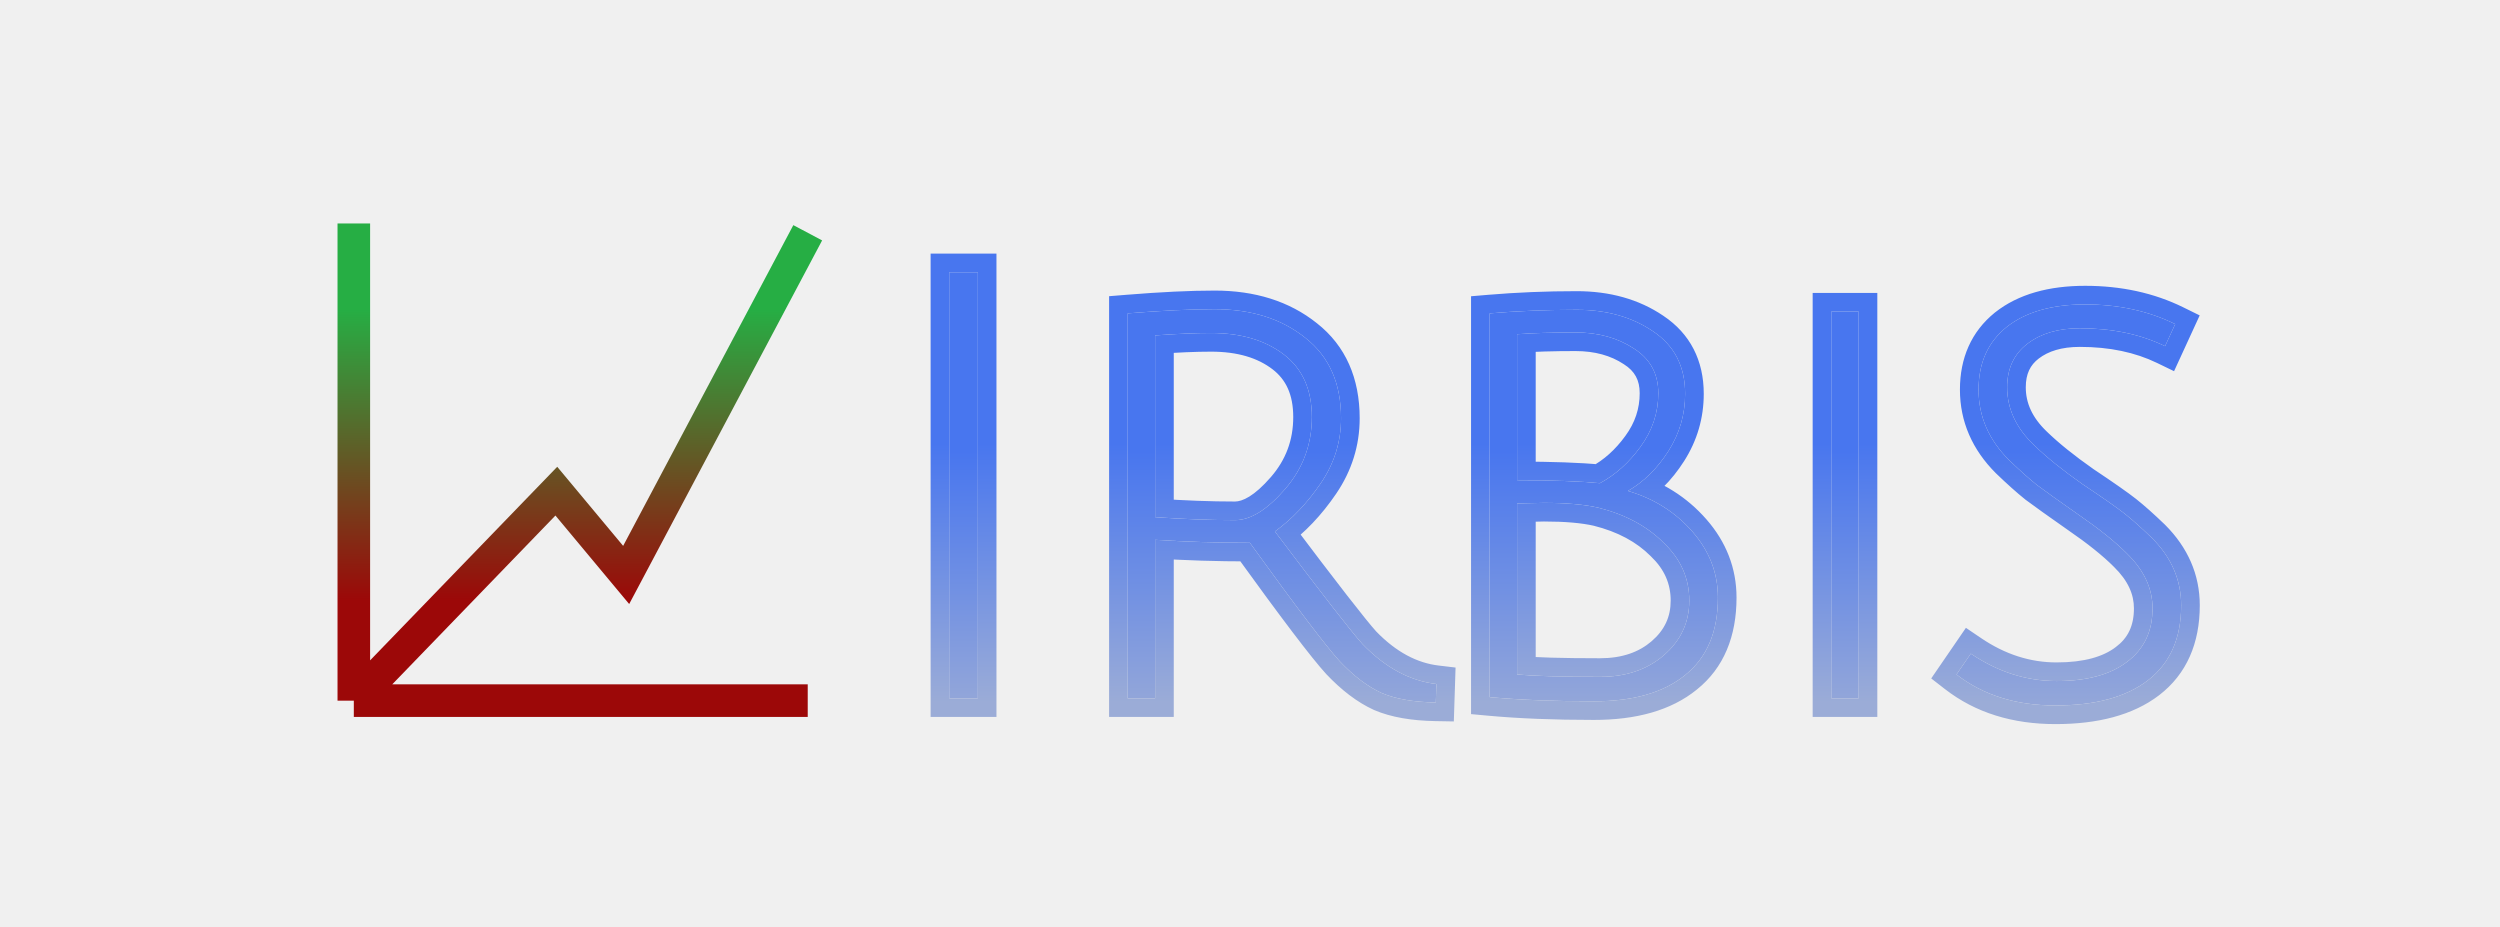
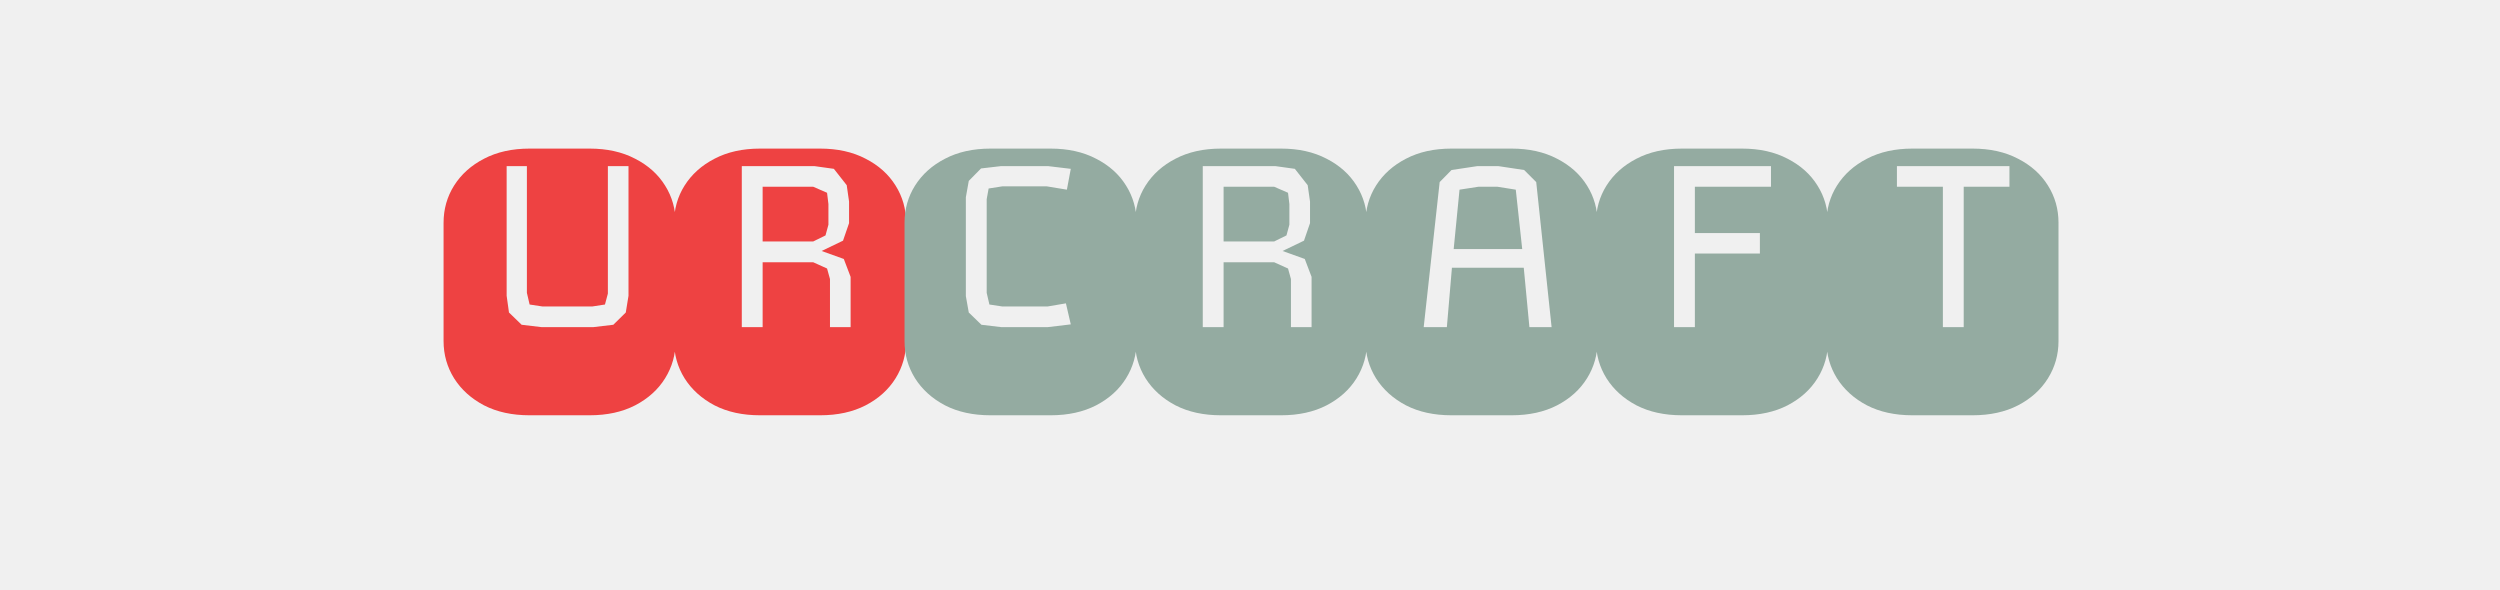
- <svg xmlns="http://www.w3.org/2000/svg" width="537" height="199" viewBox="0 0 537 199" fill="none">
-   <g filter="url(#filter0_b_6_2)">
-     <mask id="path-1-outside-1_6_2" maskUnits="userSpaceOnUse" x="199" y="54" width="274" height="102" fill="black">
-       <rect fill="white" x="199" y="54" width="274" height="102" />
-       <path d="M203.896 150V58.48H210.04V150H203.896ZM242.235 150V67.312C249.574 66.715 255.803 66.416 260.923 66.416C268.774 66.416 275.259 68.464 280.379 72.56C285.499 76.571 288.059 82.331 288.059 89.84C288.059 94.875 286.608 99.525 283.707 103.792C280.806 108.059 277.52 111.515 273.851 114.16C284.006 127.643 290.278 135.707 292.667 138.352C297.531 143.387 302.822 146.245 308.539 146.928L308.411 150.896C303.632 150.811 299.75 150.128 296.763 148.848C293.776 147.483 290.79 145.221 287.803 142.064C284.902 138.907 278.459 130.416 268.475 116.592C261.563 116.592 254.779 116.379 248.123 115.952V150H242.235ZM265.275 111.728C268.603 111.728 272.187 109.509 276.027 105.072C279.867 100.635 281.787 95.472 281.787 89.584C281.787 83.696 279.782 79.216 275.771 76.144C271.76 73.072 266.555 71.536 260.155 71.536C256.742 71.536 252.731 71.707 248.123 72.048V111.088C254.267 111.515 259.984 111.728 265.275 111.728ZM319.982 67.312C326.041 66.8 332.27 66.544 338.67 66.544C345.07 66.544 350.531 68.08 355.054 71.152C359.662 74.224 361.966 78.704 361.966 84.592C361.966 89.029 360.771 93.125 358.382 96.88C355.993 100.635 353.091 103.493 349.678 105.456C355.225 107.077 359.833 109.979 363.502 114.16C367.171 118.341 369.006 123.077 369.006 128.368C369.006 135.707 366.659 141.253 361.966 145.008C357.358 148.763 350.83 150.64 342.382 150.64C333.934 150.64 326.467 150.341 319.982 149.744V67.312ZM331.63 108.016L325.87 108.144V144.88C329.539 145.221 335.47 145.392 343.662 145.392C349.209 145.392 353.774 143.856 357.358 140.784C361.027 137.627 362.862 133.701 362.862 129.008C362.862 124.229 361.027 120.091 357.358 116.592C353.774 113.008 349.081 110.491 343.278 109.04C340.291 108.357 336.409 108.016 331.63 108.016ZM356.206 84.464C356.206 80.283 354.457 77.083 350.958 74.864C347.459 72.56 343.278 71.408 338.414 71.408C333.55 71.408 329.369 71.536 325.87 71.792V103.152C333.294 103.152 339.225 103.365 343.662 103.792C346.99 102 349.891 99.397 352.366 95.984C354.926 92.485 356.206 88.645 356.206 84.464ZM393.36 150V66.928H399.248V150H393.36ZM446.753 70.512C442.145 70.512 438.39 71.621 435.489 73.84C432.588 76.059 431.137 79.173 431.137 83.184C431.137 87.792 433.057 91.931 436.897 95.6C439.628 98.245 443.126 101.061 447.393 104.048C451.745 106.949 454.732 109.04 456.353 110.32C457.974 111.6 459.937 113.349 462.241 115.568C466.422 119.749 468.513 124.571 468.513 130.032C468.513 137.115 466.124 142.491 461.345 146.16C456.652 149.744 450.038 151.536 441.505 151.536C433.057 151.536 425.974 149.317 420.257 144.88L423.329 140.4C429.132 144.325 435.276 146.288 441.761 146.288C448.246 146.288 453.281 144.923 456.865 142.192C460.534 139.461 462.369 135.621 462.369 130.672C462.369 126.405 460.534 122.48 456.865 118.896C454.305 116.336 450.849 113.563 446.497 110.576C442.23 107.589 439.244 105.456 437.537 104.176C435.83 102.811 433.825 101.019 431.521 98.8C427.169 94.448 424.993 89.413 424.993 83.696C424.993 77.979 426.998 73.499 431.009 70.256C435.105 67.013 440.737 65.392 447.905 65.392C455.073 65.392 461.516 66.8 467.233 69.616L465.057 74.352C459.766 71.792 453.665 70.512 446.753 70.512Z" />
-     </mask>
-     <path d="M203.896 150V58.48H210.04V150H203.896ZM242.235 150V67.312C249.574 66.715 255.803 66.416 260.923 66.416C268.774 66.416 275.259 68.464 280.379 72.56C285.499 76.571 288.059 82.331 288.059 89.84C288.059 94.875 286.608 99.525 283.707 103.792C280.806 108.059 277.52 111.515 273.851 114.16C284.006 127.643 290.278 135.707 292.667 138.352C297.531 143.387 302.822 146.245 308.539 146.928L308.411 150.896C303.632 150.811 299.75 150.128 296.763 148.848C293.776 147.483 290.79 145.221 287.803 142.064C284.902 138.907 278.459 130.416 268.475 116.592C261.563 116.592 254.779 116.379 248.123 115.952V150H242.235ZM265.275 111.728C268.603 111.728 272.187 109.509 276.027 105.072C279.867 100.635 281.787 95.472 281.787 89.584C281.787 83.696 279.782 79.216 275.771 76.144C271.76 73.072 266.555 71.536 260.155 71.536C256.742 71.536 252.731 71.707 248.123 72.048V111.088C254.267 111.515 259.984 111.728 265.275 111.728ZM319.982 67.312C326.041 66.8 332.27 66.544 338.67 66.544C345.07 66.544 350.531 68.08 355.054 71.152C359.662 74.224 361.966 78.704 361.966 84.592C361.966 89.029 360.771 93.125 358.382 96.88C355.993 100.635 353.091 103.493 349.678 105.456C355.225 107.077 359.833 109.979 363.502 114.16C367.171 118.341 369.006 123.077 369.006 128.368C369.006 135.707 366.659 141.253 361.966 145.008C357.358 148.763 350.83 150.64 342.382 150.64C333.934 150.64 326.467 150.341 319.982 149.744V67.312ZM331.63 108.016L325.87 108.144V144.88C329.539 145.221 335.47 145.392 343.662 145.392C349.209 145.392 353.774 143.856 357.358 140.784C361.027 137.627 362.862 133.701 362.862 129.008C362.862 124.229 361.027 120.091 357.358 116.592C353.774 113.008 349.081 110.491 343.278 109.04C340.291 108.357 336.409 108.016 331.63 108.016ZM356.206 84.464C356.206 80.283 354.457 77.083 350.958 74.864C347.459 72.56 343.278 71.408 338.414 71.408C333.55 71.408 329.369 71.536 325.87 71.792V103.152C333.294 103.152 339.225 103.365 343.662 103.792C346.99 102 349.891 99.397 352.366 95.984C354.926 92.485 356.206 88.645 356.206 84.464ZM393.36 150V66.928H399.248V150H393.36ZM446.753 70.512C442.145 70.512 438.39 71.621 435.489 73.84C432.588 76.059 431.137 79.173 431.137 83.184C431.137 87.792 433.057 91.931 436.897 95.6C439.628 98.245 443.126 101.061 447.393 104.048C451.745 106.949 454.732 109.04 456.353 110.32C457.974 111.6 459.937 113.349 462.241 115.568C466.422 119.749 468.513 124.571 468.513 130.032C468.513 137.115 466.124 142.491 461.345 146.16C456.652 149.744 450.038 151.536 441.505 151.536C433.057 151.536 425.974 149.317 420.257 144.88L423.329 140.4C429.132 144.325 435.276 146.288 441.761 146.288C448.246 146.288 453.281 144.923 456.865 142.192C460.534 139.461 462.369 135.621 462.369 130.672C462.369 126.405 460.534 122.48 456.865 118.896C454.305 116.336 450.849 113.563 446.497 110.576C442.23 107.589 439.244 105.456 437.537 104.176C435.83 102.811 433.825 101.019 431.521 98.8C427.169 94.448 424.993 89.413 424.993 83.696C424.993 77.979 426.998 73.499 431.009 70.256C435.105 67.013 440.737 65.392 447.905 65.392C455.073 65.392 461.516 66.8 467.233 69.616L465.057 74.352C459.766 71.792 453.665 70.512 446.753 70.512Z" fill="url(#paint0_linear_6_2)" />
-     <path d="M203.896 150H199.896V154H203.896V150ZM203.896 58.48V54.48H199.896V58.48H203.896ZM210.04 58.48H214.04V54.48H210.04V58.48ZM210.04 150V154H214.04V150H210.04ZM207.896 150V58.48H199.896V150H207.896ZM203.896 62.48H210.04V54.48H203.896V62.48ZM206.04 58.48V150H214.04V58.48H206.04ZM210.04 146H203.896V154H210.04V146ZM242.235 150H238.235V154H242.235V150ZM242.235 67.312L241.91 63.325L238.235 63.624V67.312H242.235ZM280.379 72.56L277.88 75.683L277.896 75.696L277.912 75.709L280.379 72.56ZM283.707 103.792L287.015 106.041L287.015 106.041L283.707 103.792ZM273.851 114.16L271.512 110.915L268.199 113.304L270.656 116.566L273.851 114.16ZM292.667 138.352L289.699 141.033L289.744 141.083L289.79 141.131L292.667 138.352ZM308.539 146.928L312.537 147.057L312.655 143.391L309.013 142.956L308.539 146.928ZM308.411 150.896L308.34 154.895L312.282 154.966L312.409 151.025L308.411 150.896ZM296.763 148.848L295.1 152.486L295.143 152.506L295.187 152.525L296.763 148.848ZM287.803 142.064L284.858 144.77L284.877 144.792L284.897 144.813L287.803 142.064ZM268.475 116.592L271.718 114.25L270.52 112.592H268.475V116.592ZM248.123 115.952L248.379 111.96L244.123 111.687V115.952H248.123ZM248.123 150V154H252.123V150H248.123ZM276.027 105.072L273.002 102.454L273.002 102.454L276.027 105.072ZM275.771 76.144L278.203 72.969L278.203 72.969L275.771 76.144ZM248.123 72.048L247.828 68.059L244.123 68.333V72.048H248.123ZM248.123 111.088H244.123V114.82L247.846 115.078L248.123 111.088ZM246.235 150V67.312H238.235V150H246.235ZM242.56 71.299C249.833 70.707 255.947 70.416 260.923 70.416V62.416C255.659 62.416 249.315 62.722 241.91 63.325L242.56 71.299ZM260.923 70.416C268.051 70.416 273.602 72.261 277.88 75.683L282.878 69.436C276.916 64.667 269.496 62.416 260.923 62.416V70.416ZM277.912 75.709C281.907 78.838 284.059 83.346 284.059 89.84H292.059C292.059 81.316 289.091 74.303 282.846 69.411L277.912 75.709ZM284.059 89.84C284.059 94.052 282.861 97.922 280.399 101.543L287.015 106.041C290.355 101.129 292.059 95.698 292.059 89.84H284.059ZM280.399 101.543C277.724 105.477 274.754 108.578 271.512 110.915L276.19 117.405C280.287 114.451 283.887 110.64 287.015 106.041L280.399 101.543ZM270.656 116.566C280.758 129.98 287.16 138.222 289.699 141.033L295.635 135.671C293.396 133.191 287.253 125.305 277.046 111.754L270.656 116.566ZM289.79 141.131C295.151 146.68 301.248 150.086 308.065 150.9L309.013 142.956C304.395 142.405 299.911 140.093 295.544 135.573L289.79 141.131ZM304.541 146.799L304.413 150.767L312.409 151.025L312.537 147.057L304.541 146.799ZM308.482 146.897C303.999 146.817 300.681 146.175 298.339 145.171L295.187 152.525C298.818 154.081 303.265 154.805 308.34 154.895L308.482 146.897ZM298.426 145.21C296.031 144.115 293.45 142.213 290.709 139.315L284.897 144.813C288.129 148.229 291.521 150.85 295.1 152.486L298.426 145.21ZM290.748 139.357C288.042 136.413 281.753 128.145 271.718 114.25L265.232 118.934C275.165 132.687 281.761 141.4 284.858 144.77L290.748 139.357ZM268.475 112.592C261.645 112.592 254.947 112.381 248.379 111.96L247.867 119.944C254.611 120.376 261.481 120.592 268.475 120.592V112.592ZM244.123 115.952V150H252.123V115.952H244.123ZM248.123 146H242.235V154H248.123V146ZM265.275 115.728C270.398 115.728 274.999 112.373 279.052 107.69L273.002 102.454C269.375 106.646 266.808 107.728 265.275 107.728V115.728ZM279.052 107.69C283.523 102.523 285.787 96.43 285.787 89.584H277.787C277.787 94.514 276.211 98.747 273.002 102.454L279.052 107.69ZM285.787 89.584C285.787 82.684 283.373 76.928 278.203 72.969L273.339 79.32C276.19 81.504 277.787 84.708 277.787 89.584H285.787ZM278.203 72.969C273.327 69.233 267.197 67.536 260.155 67.536V75.536C265.913 75.536 270.194 76.911 273.339 79.32L278.203 72.969ZM260.155 67.536C256.616 67.536 252.502 67.713 247.828 68.059L248.418 76.037C252.96 75.701 256.868 75.536 260.155 75.536V67.536ZM244.123 72.048V111.088H252.123V72.048H244.123ZM247.846 115.078C254.068 115.51 259.878 115.728 265.275 115.728V107.728C260.09 107.728 254.466 107.519 248.4 107.098L247.846 115.078ZM319.982 67.312L319.645 63.326L315.982 63.636V67.312H319.982ZM355.054 71.152L352.806 74.461L352.821 74.471L352.835 74.48L355.054 71.152ZM349.678 105.456L347.684 101.988L339.553 106.664L348.556 109.295L349.678 105.456ZM363.502 114.16L360.495 116.798L360.496 116.798L363.502 114.16ZM361.966 145.008L359.467 141.885L359.453 141.896L359.439 141.907L361.966 145.008ZM319.982 149.744H315.982V153.393L319.615 153.727L319.982 149.744ZM331.63 108.016V104.016H331.586L331.541 104.017L331.63 108.016ZM325.87 108.144L325.781 104.145L321.87 104.232V108.144H325.87ZM325.87 144.88H321.87V148.525L325.5 148.863L325.87 144.88ZM357.358 140.784L359.961 143.821L359.967 143.816L357.358 140.784ZM357.358 116.592L354.53 119.42L354.563 119.454L354.598 119.487L357.358 116.592ZM343.278 109.04L344.248 105.159L344.209 105.15L344.169 105.141L343.278 109.04ZM350.958 74.864L348.758 78.205L348.787 78.224L348.816 78.242L350.958 74.864ZM325.87 71.792L325.578 67.803L321.87 68.074V71.792H325.87ZM325.87 103.152H321.87V107.152H325.87V103.152ZM343.662 103.792L343.279 107.774L344.489 107.89L345.558 107.314L343.662 103.792ZM352.366 95.984L349.138 93.622L349.133 93.629L349.128 93.636L352.366 95.984ZM320.319 71.298C326.26 70.796 332.377 70.544 338.67 70.544V62.544C332.163 62.544 325.822 62.804 319.645 63.326L320.319 71.298ZM338.67 70.544C344.409 70.544 349.054 71.912 352.806 74.461L357.302 67.843C352.009 64.248 345.731 62.544 338.67 62.544V70.544ZM352.835 74.48C356.249 76.756 357.966 79.941 357.966 84.592H365.966C365.966 77.467 363.075 71.692 357.273 67.824L352.835 74.48ZM357.966 84.592C357.966 88.266 356.99 91.618 355.007 94.733L361.757 99.028C364.553 94.633 365.966 89.792 365.966 84.592H357.966ZM355.007 94.733C352.919 98.014 350.468 100.388 347.684 101.988L351.672 108.924C355.715 106.599 359.066 103.255 361.757 99.028L355.007 94.733ZM348.556 109.295C353.403 110.712 357.347 113.211 360.495 116.798L366.509 111.522C362.318 106.746 357.047 103.443 350.8 101.617L348.556 109.295ZM360.496 116.798C363.56 120.291 365.006 124.101 365.006 128.368H373.006C373.006 122.053 370.782 116.392 366.509 111.522L360.496 116.798ZM365.006 128.368C365.006 134.788 363.002 139.057 359.467 141.885L364.465 148.131C370.317 143.45 373.006 136.625 373.006 128.368H365.006ZM359.439 141.907C355.793 144.878 350.29 146.64 342.382 146.64V154.64C351.37 154.64 358.923 152.647 364.493 148.109L359.439 141.907ZM342.382 146.64C334.023 146.64 326.683 146.344 320.349 145.761L319.615 153.727C326.252 154.338 333.845 154.64 342.382 154.64V146.64ZM323.982 149.744V67.312H315.982V149.744H323.982ZM331.541 104.017L325.781 104.145L325.959 112.143L331.719 112.015L331.541 104.017ZM321.87 108.144V144.88H329.87V108.144H321.87ZM325.5 148.863C329.368 149.223 335.458 149.392 343.662 149.392V141.392C335.482 141.392 329.711 141.22 326.24 140.897L325.5 148.863ZM343.662 149.392C349.987 149.392 355.529 147.62 359.961 143.821L354.755 137.747C352.019 140.092 348.43 141.392 343.662 141.392V149.392ZM359.967 143.816C364.488 139.926 366.862 134.908 366.862 129.008H358.862C358.862 132.495 357.567 135.327 354.749 137.752L359.967 143.816ZM366.862 129.008C366.862 123.063 364.525 117.899 360.118 113.697L354.598 119.487C357.529 122.282 358.862 125.396 358.862 129.008H366.862ZM360.186 113.764C356.004 109.581 350.626 106.754 344.248 105.159L342.308 112.921C347.535 114.227 351.544 116.435 354.53 119.42L360.186 113.764ZM344.169 105.141C340.775 104.365 336.562 104.016 331.63 104.016V112.016C336.256 112.016 339.807 112.35 342.387 112.939L344.169 105.141ZM360.206 84.464C360.206 78.928 357.769 74.447 353.1 71.486L348.816 78.242C351.145 79.719 352.206 81.637 352.206 84.464H360.206ZM353.158 71.523C348.906 68.723 343.931 67.408 338.414 67.408V75.408C342.625 75.408 346.012 76.397 348.758 78.205L353.158 71.523ZM338.414 67.408C333.487 67.408 329.203 67.537 325.578 67.803L326.162 75.781C329.534 75.535 333.613 75.408 338.414 75.408V67.408ZM321.87 71.792V103.152H329.87V71.792H321.87ZM325.87 107.152C333.238 107.152 339.025 107.365 343.279 107.774L344.045 99.81C339.425 99.366 333.35 99.152 325.87 99.152V107.152ZM345.558 107.314C349.475 105.205 352.818 102.176 355.604 98.332L349.128 93.636C346.965 96.619 344.505 98.795 341.766 100.27L345.558 107.314ZM355.594 98.346C358.636 94.189 360.206 89.528 360.206 84.464H352.206C352.206 87.763 351.216 90.782 349.138 93.622L355.594 98.346ZM393.36 150H389.36V154H393.36V150ZM393.36 66.928V62.928H389.36V66.928H393.36ZM399.248 66.928H403.248V62.928H399.248V66.928ZM399.248 150V154H403.248V150H399.248ZM397.36 150V66.928H389.36V150H397.36ZM393.36 70.928H399.248V62.928H393.36V70.928ZM395.248 66.928V150H403.248V66.928H395.248ZM399.248 146H393.36V154H399.248V146ZM435.489 73.84L433.059 70.663L433.059 70.663L435.489 73.84ZM436.897 95.6L439.68 92.727L439.67 92.718L439.66 92.708L436.897 95.6ZM447.393 104.048L445.099 107.325L445.136 107.351L445.174 107.376L447.393 104.048ZM456.353 110.32L453.874 113.46L453.874 113.46L456.353 110.32ZM462.241 115.568L465.069 112.74L465.043 112.713L465.016 112.687L462.241 115.568ZM461.345 146.16L463.773 149.339L463.781 149.333L461.345 146.16ZM420.257 144.88L416.958 142.618L414.826 145.728L417.805 148.04L420.257 144.88ZM423.329 140.4L425.57 137.087L422.278 134.86L420.03 138.138L423.329 140.4ZM456.865 142.192L454.477 138.983L454.459 138.997L454.441 139.01L456.865 142.192ZM456.865 118.896L454.037 121.724L454.053 121.741L454.07 121.758L456.865 118.896ZM446.497 110.576L444.203 113.853L444.218 113.864L444.234 113.874L446.497 110.576ZM437.537 104.176L435.038 107.299L435.087 107.339L435.137 107.376L437.537 104.176ZM431.521 98.8L428.693 101.628L428.719 101.655L428.746 101.681L431.521 98.8ZM431.009 70.256L428.526 67.12L428.51 67.133L428.494 67.145L431.009 70.256ZM467.233 69.616L470.868 71.286L472.493 67.748L469 66.028L467.233 69.616ZM465.057 74.352L463.315 77.953L466.988 79.73L468.692 76.022L465.057 74.352ZM446.753 66.512C441.5 66.512 436.823 67.784 433.059 70.663L437.919 77.017C439.958 75.458 442.79 74.512 446.753 74.512V66.512ZM433.059 70.663C429.062 73.72 427.137 78.068 427.137 83.184H435.137C435.137 80.279 436.114 78.398 437.919 77.017L433.059 70.663ZM427.137 83.184C427.137 89.054 429.635 94.194 434.134 98.492L439.66 92.708C436.479 89.668 435.137 86.53 435.137 83.184H427.137ZM434.114 98.473C437.041 101.308 440.718 104.258 445.099 107.325L449.687 100.771C445.535 97.865 442.215 95.182 439.68 92.727L434.114 98.473ZM445.174 107.376C449.531 110.281 452.394 112.291 453.874 113.46L458.832 107.18C457.069 105.789 453.959 103.618 449.612 100.72L445.174 107.376ZM453.874 113.46C455.353 114.627 457.212 116.278 459.466 118.449L465.016 112.687C462.662 110.421 460.595 108.573 458.832 107.18L453.874 113.46ZM459.413 118.396C462.912 121.896 464.513 125.725 464.513 130.032H472.513C472.513 123.417 469.932 117.603 465.069 112.74L459.413 118.396ZM464.513 130.032C464.513 136.117 462.522 140.213 458.909 142.987L463.781 149.333C469.726 144.768 472.513 138.112 472.513 130.032H464.513ZM458.917 142.981C455.171 145.842 449.538 147.536 441.505 147.536V155.536C450.538 155.536 458.132 153.646 463.773 149.339L458.917 142.981ZM441.505 147.536C433.79 147.536 427.612 145.525 422.709 141.72L417.805 148.04C424.337 153.11 432.324 155.536 441.505 155.536V147.536ZM423.556 147.142L426.628 142.662L420.03 138.138L416.958 142.618L423.556 147.142ZM421.088 143.713C427.496 148.048 434.412 150.288 441.761 150.288V142.288C436.139 142.288 430.767 140.602 425.57 137.087L421.088 143.713ZM441.761 150.288C448.75 150.288 454.761 148.824 459.289 145.374L454.441 139.01C451.801 141.022 447.743 142.288 441.761 142.288V150.288ZM459.253 145.401C464.03 141.846 466.369 136.765 466.369 130.672H458.369C458.369 134.478 457.039 137.076 454.477 138.983L459.253 145.401ZM466.369 130.672C466.369 125.115 463.933 120.208 459.66 116.034L454.07 121.758C457.136 124.752 458.369 127.696 458.369 130.672H466.369ZM459.693 116.068C456.901 113.275 453.232 110.347 448.76 107.278L444.234 113.874C448.466 116.779 451.709 119.397 454.037 121.724L459.693 116.068ZM448.791 107.299C444.524 104.312 441.586 102.212 439.937 100.976L435.137 107.376C436.902 108.7 439.937 110.867 444.203 113.853L448.791 107.299ZM440.036 101.053C438.457 99.79 436.548 98.088 434.296 95.919L428.746 101.681C431.102 103.95 433.203 105.832 435.038 107.299L440.036 101.053ZM434.349 95.972C430.684 92.306 428.993 88.266 428.993 83.696H420.993C420.993 90.561 423.654 96.59 428.693 101.628L434.349 95.972ZM428.993 83.696C428.993 79.038 430.563 75.761 433.524 73.367L428.494 67.145C423.434 71.237 420.993 76.92 420.993 83.696H428.993ZM433.492 73.392C436.659 70.885 441.306 69.392 447.905 69.392V61.392C440.168 61.392 433.551 63.142 428.526 67.12L433.492 73.392ZM447.905 69.392C454.537 69.392 460.363 70.691 465.466 73.204L469 66.028C462.668 62.909 455.609 61.392 447.905 61.392V69.392ZM463.598 67.946L461.422 72.682L468.692 76.022L470.868 71.286L463.598 67.946ZM466.799 70.751C460.878 67.886 454.163 66.512 446.753 66.512V74.512C453.167 74.512 458.655 75.698 463.315 77.953L466.799 70.751Z" fill="url(#paint1_linear_6_2)" mask="url(#path-1-outside-1_6_2)" />
+ <svg xmlns="http://www.w3.org/2000/svg" width="602" height="142" viewBox="0 0 602 142" fill="none">
+   <g clip-path="url(#clip0_1_2)">
+     <path d="M127.531 100C123.312 100 119.656 99.203 116.562 97.609C113.469 95.984 111.062 93.812 109.344 91.094C107.656 88.375 106.812 85.391 106.812 82.141V53.641C106.812 50.359 107.656 47.375 109.344 44.688C111.062 41.969 113.469 39.812 116.562 38.219C119.656 36.594 123.312 35.781 127.531 35.781H141.969C146.188 35.781 149.844 36.594 152.938 38.219C156.062 39.812 158.469 41.969 160.156 44.688C161.844 47.375 162.688 50.359 162.688 53.641V82.141C162.688 85.391 161.844 88.375 160.156 91.094C158.469 93.812 156.062 95.984 152.938 97.609C149.844 99.203 146.188 100 141.969 100H127.531ZM130.344 78.766H142.906L147.688 78.203L150.688 75.25L151.344 71.219V40H146.375V70.703L145.672 73.328L142.625 73.797H130.625L127.531 73.328L126.875 70.516V40H122V71.219L122.562 75.25L125.609 78.203L130.344 78.766ZM183.031 100C178.812 100 175.156 99.203 172.062 97.609C168.969 95.984 166.562 93.812 164.844 91.094C163.156 88.375 162.312 85.391 162.312 82.141V53.641C162.312 50.359 163.156 47.375 164.844 44.688C166.562 41.969 168.969 39.812 172.062 38.219C175.156 36.594 178.812 35.781 183.031 35.781H197.469C201.688 35.781 205.344 36.594 208.438 38.219C211.562 39.812 213.969 41.969 215.656 44.688C217.344 47.375 218.188 50.359 218.188 53.641V82.141C218.188 85.391 217.344 88.375 215.656 91.094C213.969 93.812 211.562 95.984 208.438 97.609C205.344 99.203 201.688 100 197.469 100H183.031ZM178.625 78.766H183.641V63.156H195.828L199.156 64.656L199.859 67.188V78.766H204.828V66.672L203.188 62.359L197.844 60.438L203 57.953L204.453 53.734V48.531L203.891 44.594L200.797 40.656L196.109 40H178.625V78.766ZM183.641 58.141V44.969H195.828L199.156 46.422L199.484 49.141V54.109L198.781 56.688L195.828 58.141H183.641Z" fill="#EE4242" />
+     <path d="M238.531 100C234.312 100 230.656 99.203 227.562 97.609C224.469 95.984 222.062 93.812 220.344 91.094C218.656 88.375 217.812 85.391 217.812 82.141V53.641C217.812 50.359 218.656 47.375 220.344 44.688C222.062 41.969 224.469 39.812 227.562 38.219C230.656 36.594 234.312 35.781 238.531 35.781H252.969C257.188 35.781 260.844 36.594 263.938 38.219C267.062 39.812 269.469 41.969 271.156 44.688C272.844 47.375 273.688 50.359 273.688 53.641V82.141C273.688 85.391 272.844 88.375 271.156 91.094C269.469 93.812 267.062 95.984 263.938 97.609C260.844 99.203 257.188 100 252.969 100H238.531ZM241.062 78.766H252.359L257.844 78.109L256.672 73.047L252.266 73.797H241.344L238.25 73.328L237.594 70.516V47.969L238.062 45.391L241.344 44.875H252.078L256.906 45.672L257.844 40.656L252.359 40H241.062L236.234 40.562L233.281 43.562L232.578 47.5V71.312L233.281 75.25L236.328 78.203L241.062 78.766ZM294.031 100C289.812 100 286.156 99.203 283.062 97.609C279.969 95.984 277.562 93.812 275.844 91.094C274.156 88.375 273.312 85.391 273.312 82.141V53.641C273.312 50.359 274.156 47.375 275.844 44.688C277.562 41.969 279.969 39.812 283.062 38.219C286.156 36.594 289.812 35.781 294.031 35.781H308.469C312.688 35.781 316.344 36.594 319.438 38.219C322.562 39.812 324.969 41.969 326.656 44.688C328.344 47.375 329.188 50.359 329.188 53.641V82.141C329.188 85.391 328.344 88.375 326.656 91.094C324.969 93.812 322.562 95.984 319.438 97.609C316.344 99.203 312.688 100 308.469 100H294.031ZM289.625 78.766H294.641V63.156H306.828L310.156 64.656L310.859 67.188V78.766H315.828V66.672L314.188 62.359L308.844 60.438L314 57.953L315.453 53.734V48.531L314.891 44.594L311.797 40.656L307.109 40H289.625V78.766ZM294.641 58.141V44.969H306.828L310.156 46.422L310.484 49.141V54.109L309.781 56.688L306.828 58.141H294.641ZM349.531 100C345.312 100 341.656 99.203 338.562 97.609C335.469 95.984 333.062 93.812 331.344 91.094C329.656 88.375 328.812 85.391 328.812 82.141V53.641C328.812 50.359 329.656 47.375 331.344 44.688C333.062 41.969 335.469 39.812 338.562 38.219C341.656 36.594 345.312 35.781 349.531 35.781H363.969C368.188 35.781 371.844 36.594 374.938 38.219C378.062 39.812 380.469 41.969 382.156 44.688C383.844 47.375 384.688 50.359 384.688 53.641V82.141C384.688 85.391 383.844 88.375 382.156 91.094C380.469 93.812 378.062 95.984 374.938 97.609C371.844 99.203 368.188 100 363.969 100H349.531ZM342.828 78.766H348.406L349.625 64.469H366.922L368.281 78.766H373.625L369.922 43.844L367.016 40.938L360.781 40H355.766L349.531 40.938L346.672 43.844L342.828 78.766ZM350.047 59.969L351.453 45.672L356 44.969H360.594L365 45.672L366.547 59.969H350.047ZM405.031 100C400.812 100 397.156 99.203 394.062 97.609C390.969 95.984 388.562 93.812 386.844 91.094C385.156 88.375 384.312 85.391 384.312 82.141V53.641C384.312 50.359 385.156 47.375 386.844 44.688C388.562 41.969 390.969 39.812 394.062 38.219C397.156 36.594 400.812 35.781 405.031 35.781H419.469C423.688 35.781 427.344 36.594 430.438 38.219C433.562 39.812 435.969 41.969 437.656 44.688C439.344 47.375 440.188 50.359 440.188 53.641V82.141C440.188 85.391 439.344 88.375 437.656 91.094C435.969 93.812 433.562 95.984 430.438 97.609C427.344 99.203 423.688 100 419.469 100H405.031ZM403.109 78.766H408.125V61.047H423.781V56.125H408.125V44.969H426.453V40H403.109V78.766ZM460.531 100C456.312 100 452.656 99.203 449.562 97.609C446.469 95.984 444.062 93.812 442.344 91.094C440.656 88.375 439.812 85.391 439.812 82.141V53.641C439.812 50.359 440.656 47.375 442.344 44.688C444.062 41.969 446.469 39.812 449.562 38.219C452.656 36.594 456.312 35.781 460.531 35.781H474.969C479.188 35.781 482.844 36.594 485.938 38.219C489.062 39.812 491.469 41.969 493.156 44.688C494.844 47.375 495.688 50.359 495.688 53.641V82.141C495.688 85.391 494.844 88.375 493.156 91.094C491.469 93.812 489.062 95.984 485.938 97.609C482.844 99.203 479.188 100 474.969 100H460.531ZM467.844 78.766H472.859V44.969H483.875V40H456.781V44.969H467.844V78.766Z" fill="#94ABA1" />
  </g>
-   <path d="M76 48V150.5M76 150.5H173.5M76 150.5L119.5 105.5L134.5 123.5L173.5 50" stroke="url(#paint2_linear_6_2)" stroke-width="7" />
  <defs>
-     <filter id="filter0_b_6_2" x="199.896" y="54.48" width="272.617" height="101.056" filterUnits="userSpaceOnUse" color-interpolation-filters="sRGB">
-       <feFlood flood-opacity="0" result="BackgroundImageFix" />
-       <feGaussianBlur in="BackgroundImageFix" stdDeviation="2" />
-       <feComposite in2="SourceAlpha" operator="in" result="effect1_backgroundBlur_6_2" />
-       <feBlend mode="normal" in="SourceGraphic" in2="effect1_backgroundBlur_6_2" result="shape" />
-     </filter>
-     <linearGradient id="paint0_linear_6_2" x1="332" y1="39" x2="332" y2="189.706" gradientUnits="userSpaceOnUse">
-       <stop offset="0.385" stop-color="#4876EF" />
-       <stop offset="1" stop-color="#C9C9C9" />
-     </linearGradient>
-     <linearGradient id="paint1_linear_6_2" x1="332" y1="39" x2="332" y2="189.706" gradientUnits="userSpaceOnUse">
-       <stop offset="0.373" stop-color="#4876EF" />
-       <stop offset="0.743" stop-color="#9BACD7" />
-     </linearGradient>
-     <linearGradient id="paint2_linear_6_2" x1="124.75" y1="48" x2="124.75" y2="150.5" gradientUnits="userSpaceOnUse">
-       <stop offset="0.18" stop-color="#26AE44" />
-       <stop offset="0.79" stop-color="#9C0808" />
-     </linearGradient>
+     <clipPath id="clip0_1_2">
+       <rect width="602" height="142" fill="white" />
+     </clipPath>
  </defs>
</svg>
